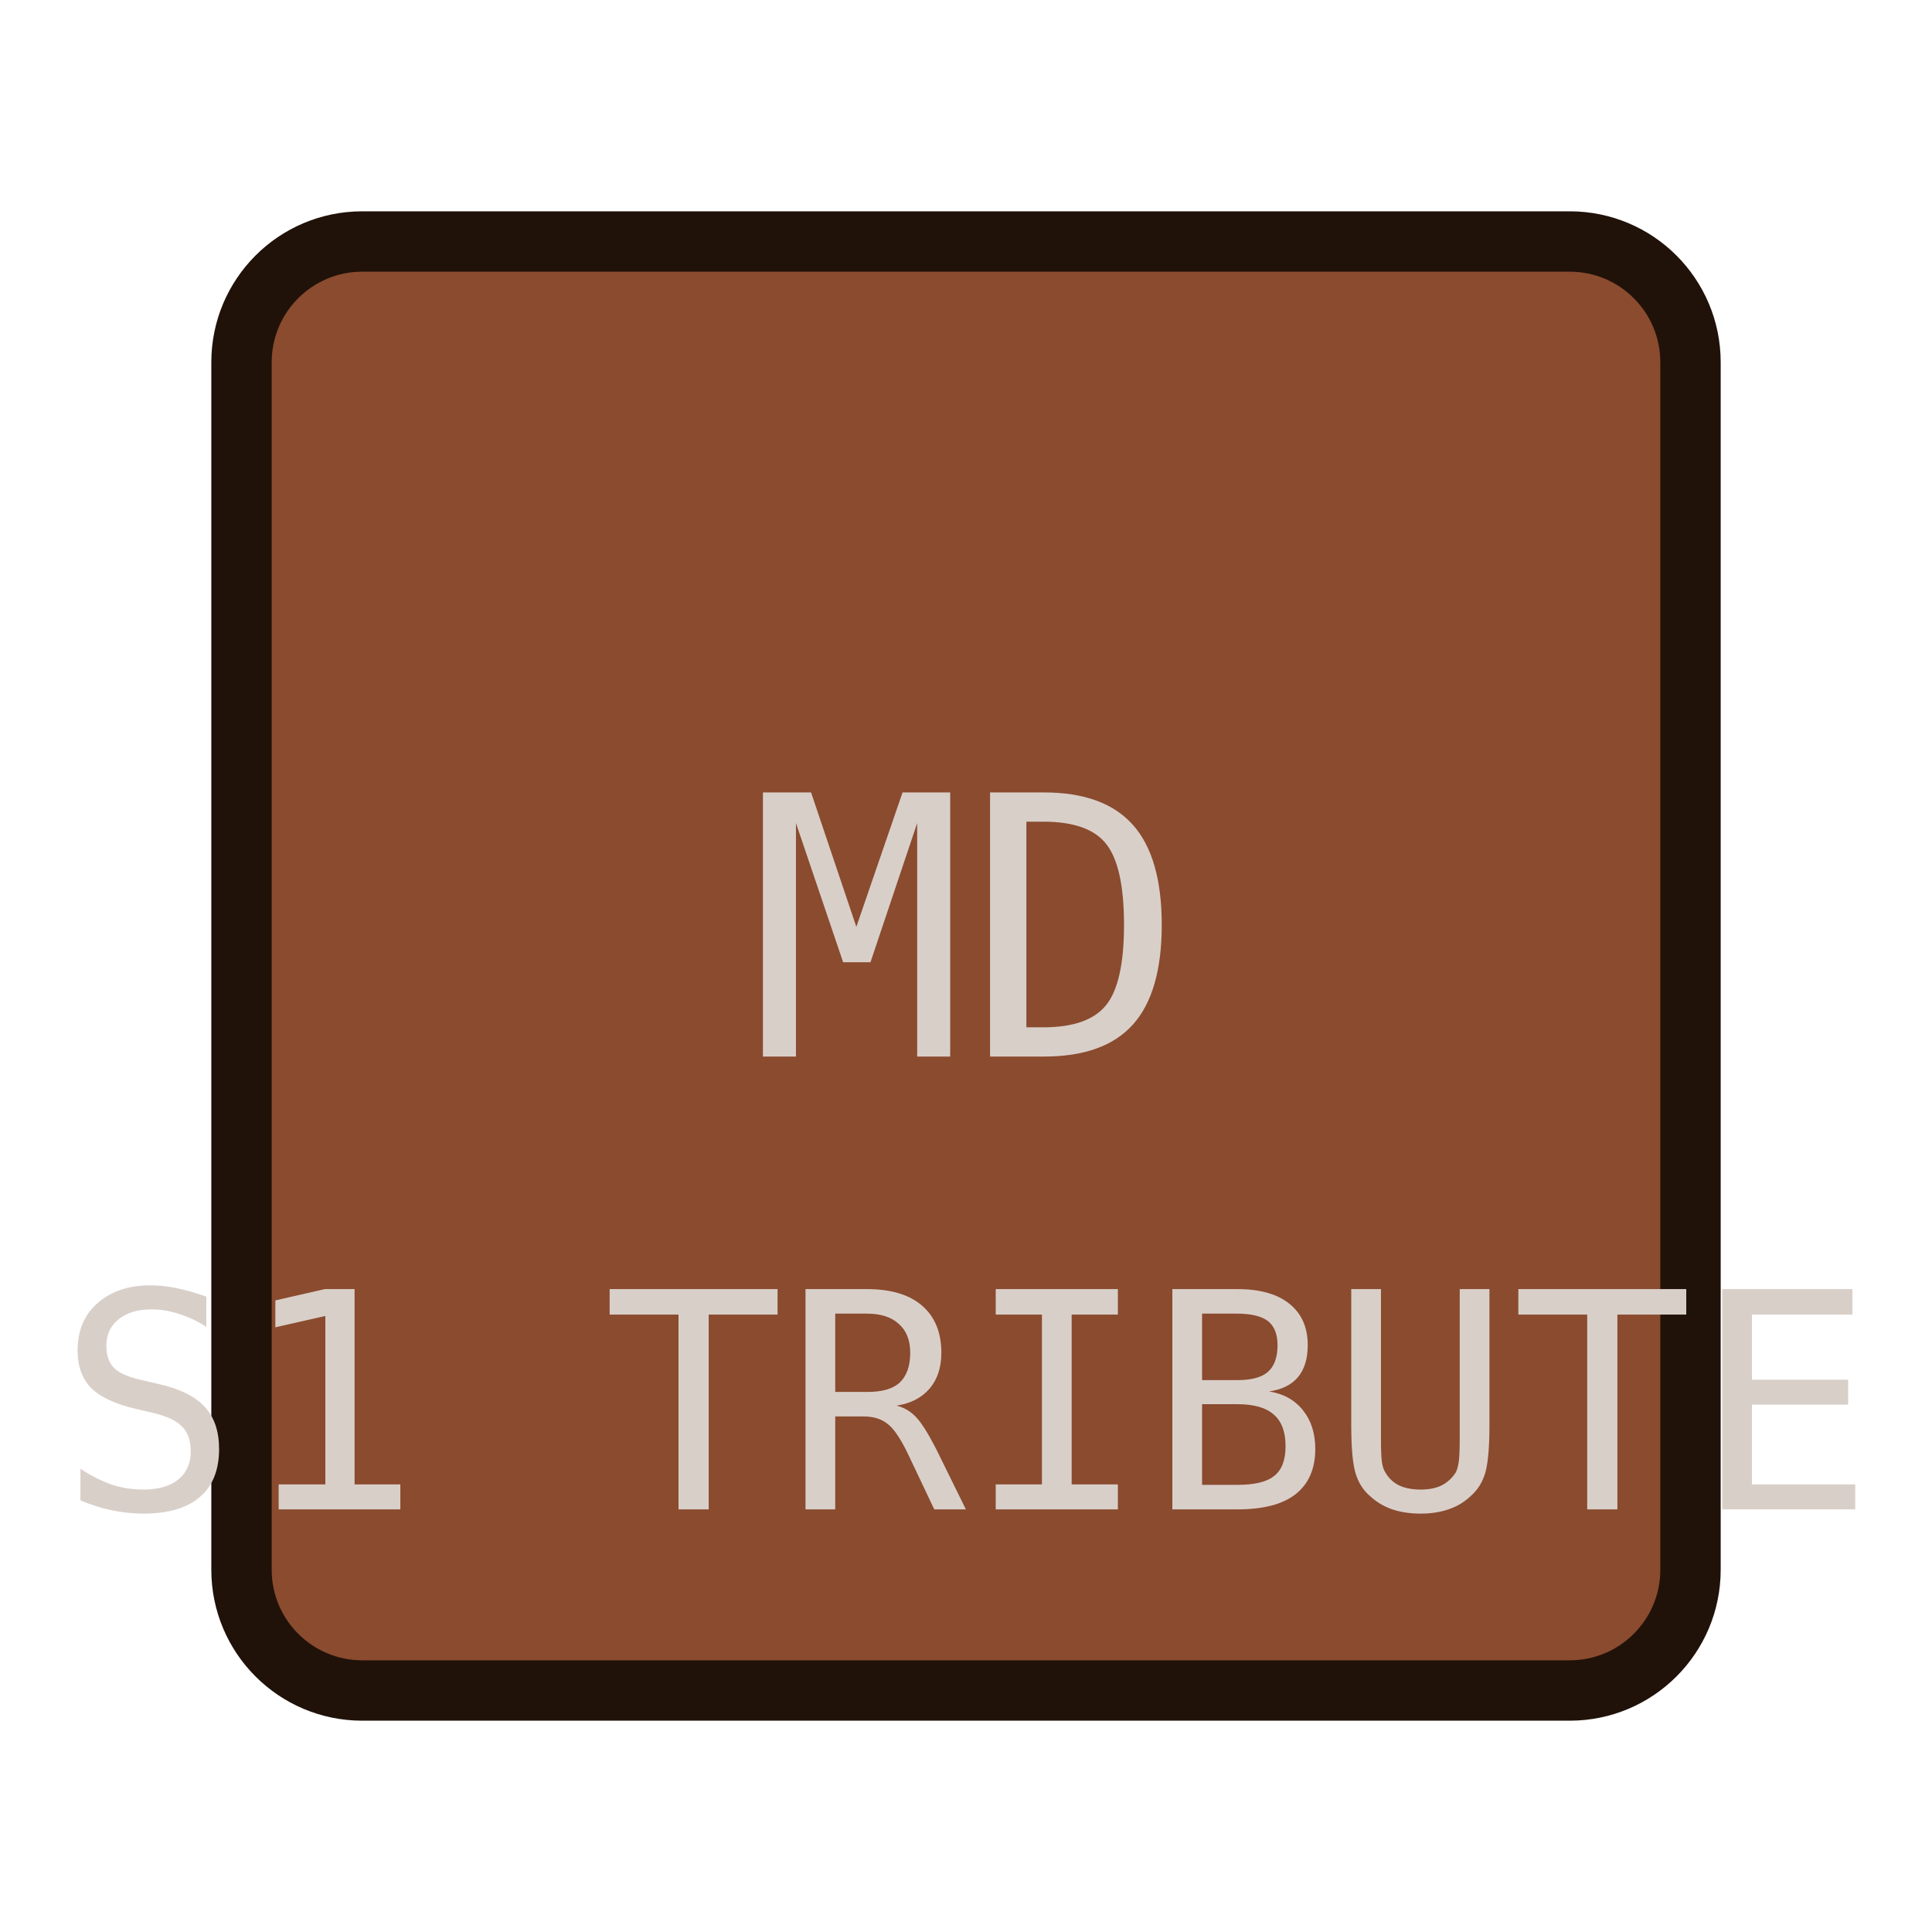
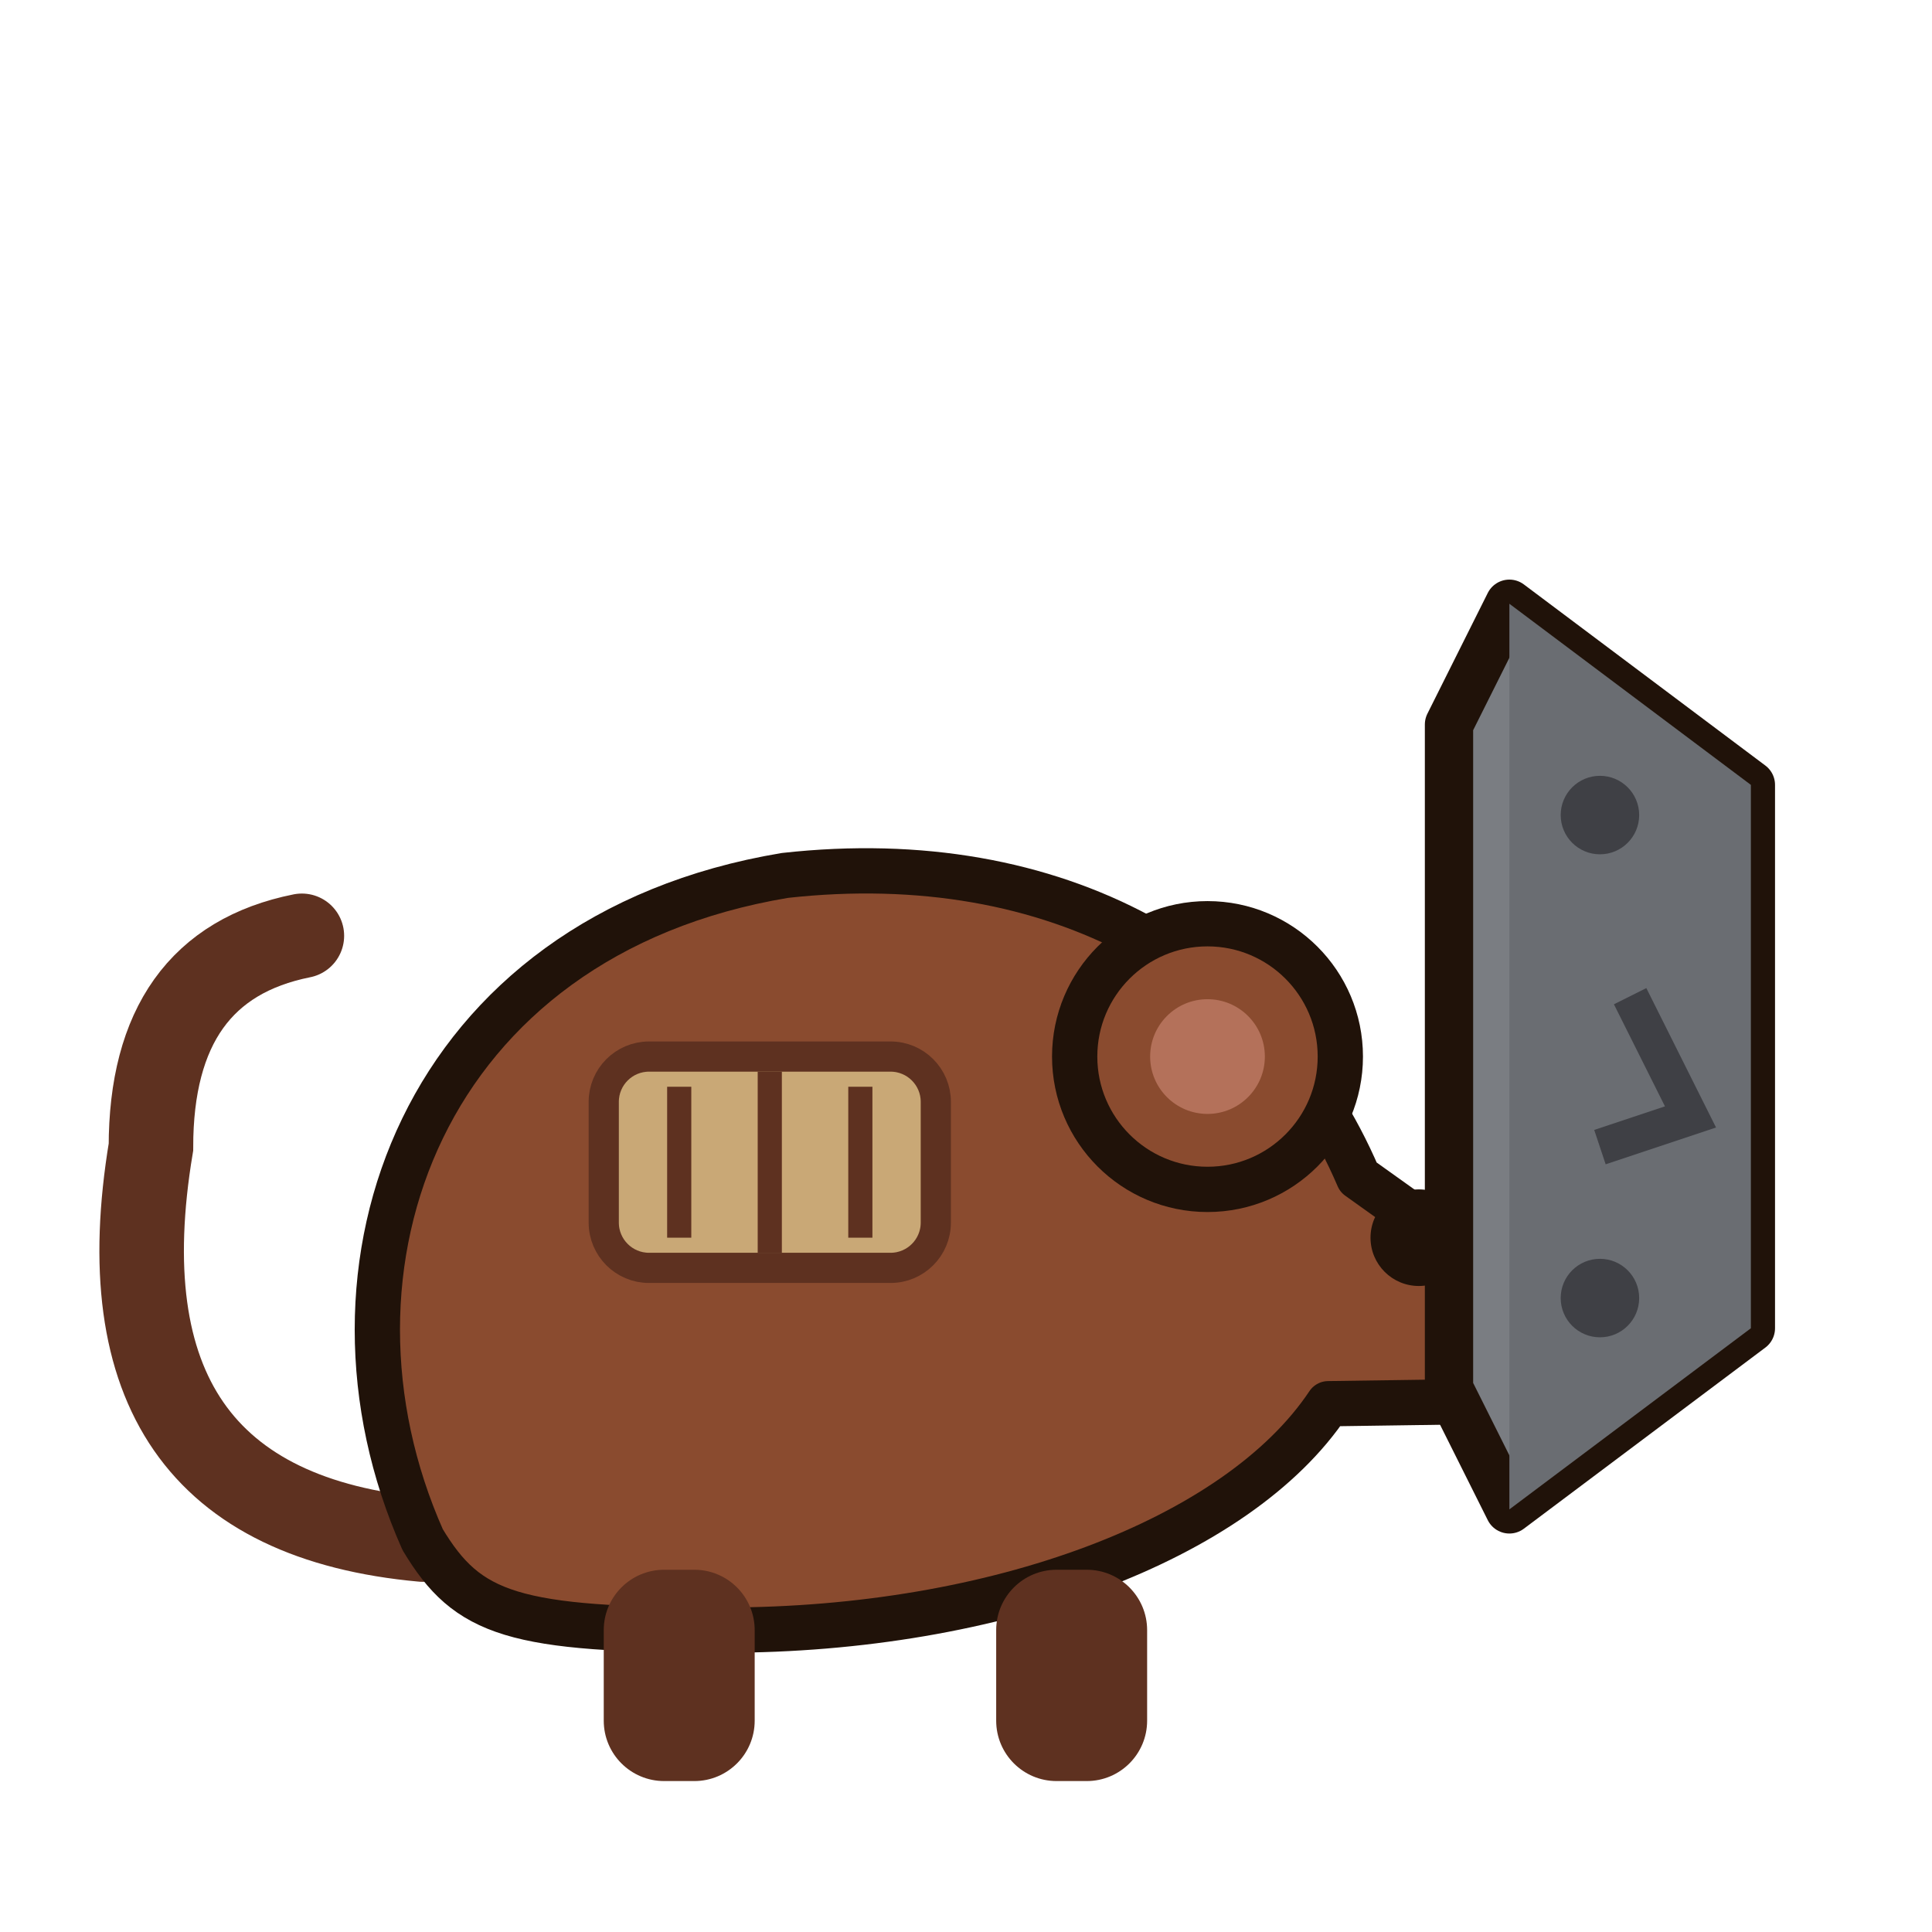
<svg xmlns="http://www.w3.org/2000/svg" viewBox="0 0 64 64">
-   <rect x="8" y="8" width="48" height="48" fill="#8a4b2f" stroke="#201209" stroke-width="2" rx="4" />
-   <text x="32" y="35" font-family="monospace" font-size="12" fill="#d9cfc9" text-anchor="middle">MD</text>
-   <text x="32" y="50" font-family="monospace" font-size="10" fill="#d9cfc9" text-anchor="middle">S1 TRIBUTE</text>
+   <path d="M14 51 Q3 50 5 38 Q5 32 10 31" fill="none" stroke="#5e3120" stroke-width="2.8" stroke-linecap="round" />
+   <path d="M14 51 C10 42 14 31 26 29 C35 28 42 32 45 39 L52 44 C53.3 45 52.4 46.4 51 46.4 L44 46.5 C41 51 33 54 24 54 C17 54 15.5 53.5 14 51 Z" fill="#8a4b2f" stroke="#201209" stroke-width="1.5" stroke-linejoin="round" />
+   <circle cx="40" cy="35" r="4.4" fill="#8a4b2f" stroke="#201209" stroke-width="1.5" />
+   <circle cx="40" cy="35" r="1.9" fill="#b4715a" />
+   <circle cx="47" cy="41" r="1.6" fill="#201209" />
+   <path d="M50 20 L58 26 L58 44 L50 50 L48 46 L48 24 Z" fill="#7a7d82" stroke="#201209" stroke-width="1.6" stroke-linejoin="round" />
+   <path d="M50 20 L58 26 L58 44 L50 50 Z" fill="#6a6d72" />
+   <circle cx="53" cy="27" r="1.3" fill="#3f4045" />
+   <circle cx="53" cy="43" r="1.3" fill="#3f4045" />
+   <path d="M54 33 L56 37 L53 38" fill="none" stroke="#3f4045" stroke-width="1.2" />
+   <rect x="20" y="52" width="5" height="7" rx="2" fill="#5e3120" />
+   <rect x="33" y="52" width="5" height="7" rx="2" fill="#5e3120" />
+   <rect x="20" y="35" width="11" height="7" rx="1.5" fill="#c9a876" stroke="#5e3120" stroke-width="1" />
+   <path d="M22.5 36 L22.5 41 M25.5 35.5 L25.5 41.5 M28.5 36 L28.5 41" stroke="#5e3120" stroke-width="0.8" />
</svg>
